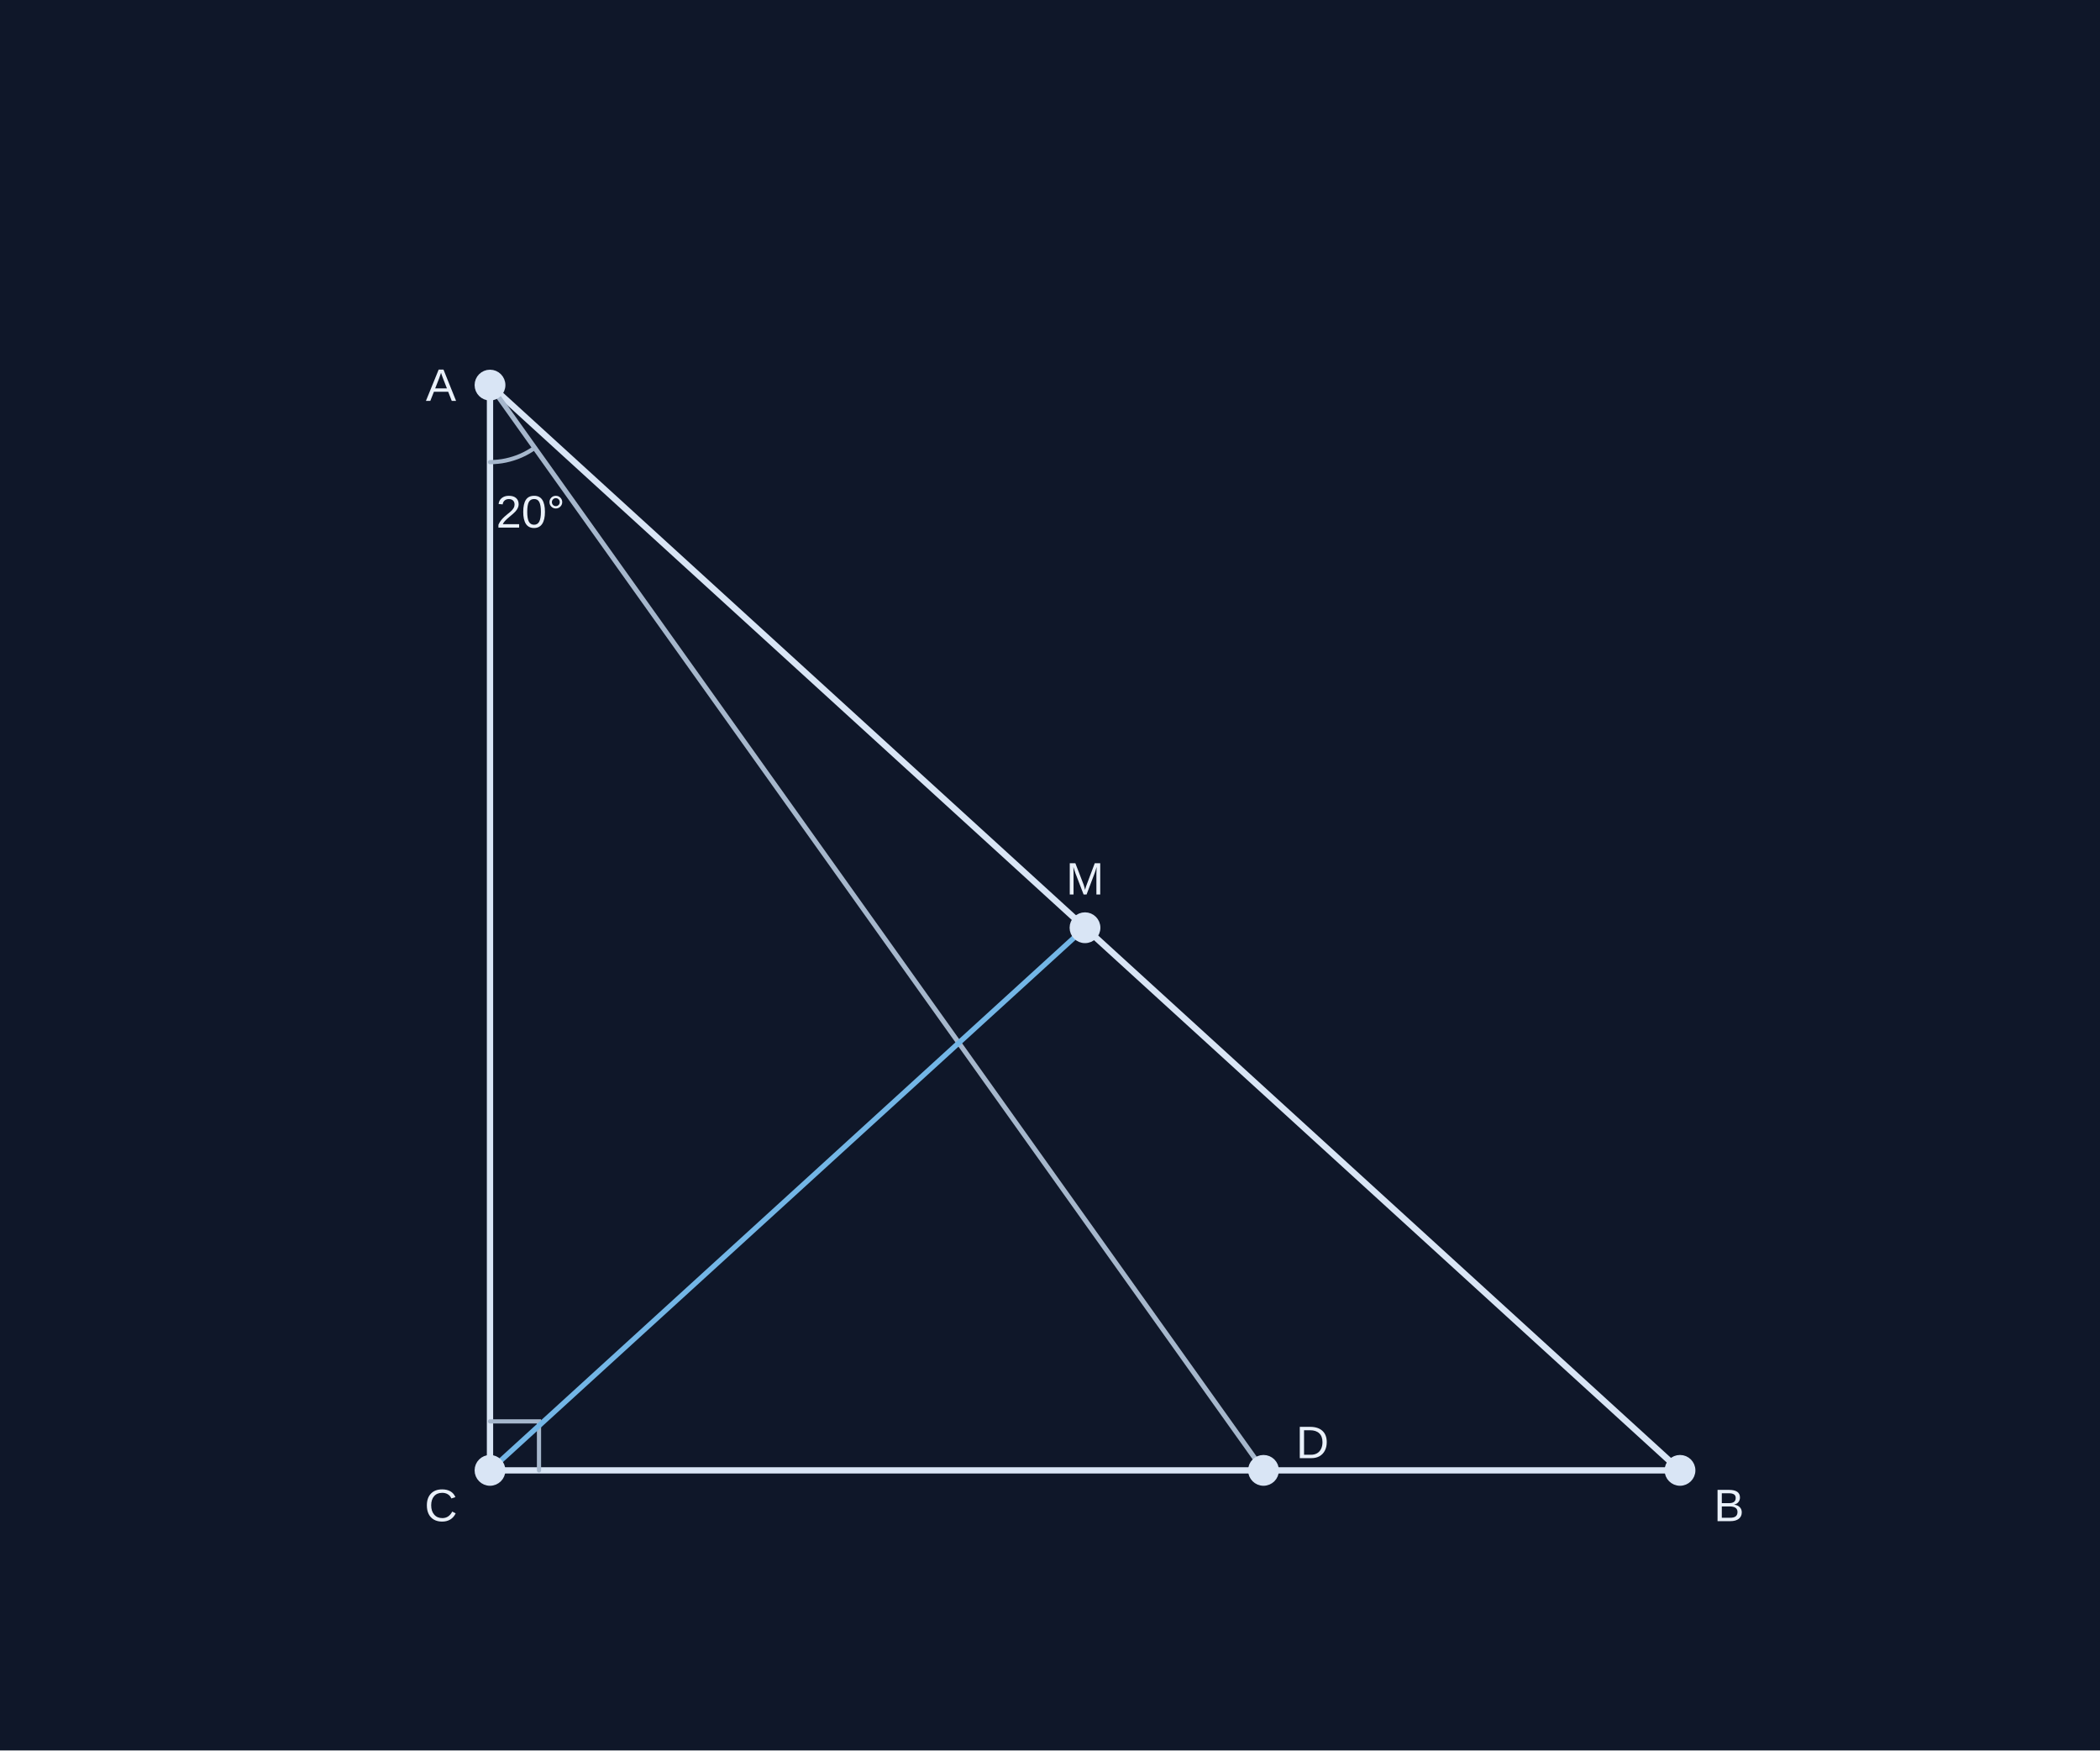
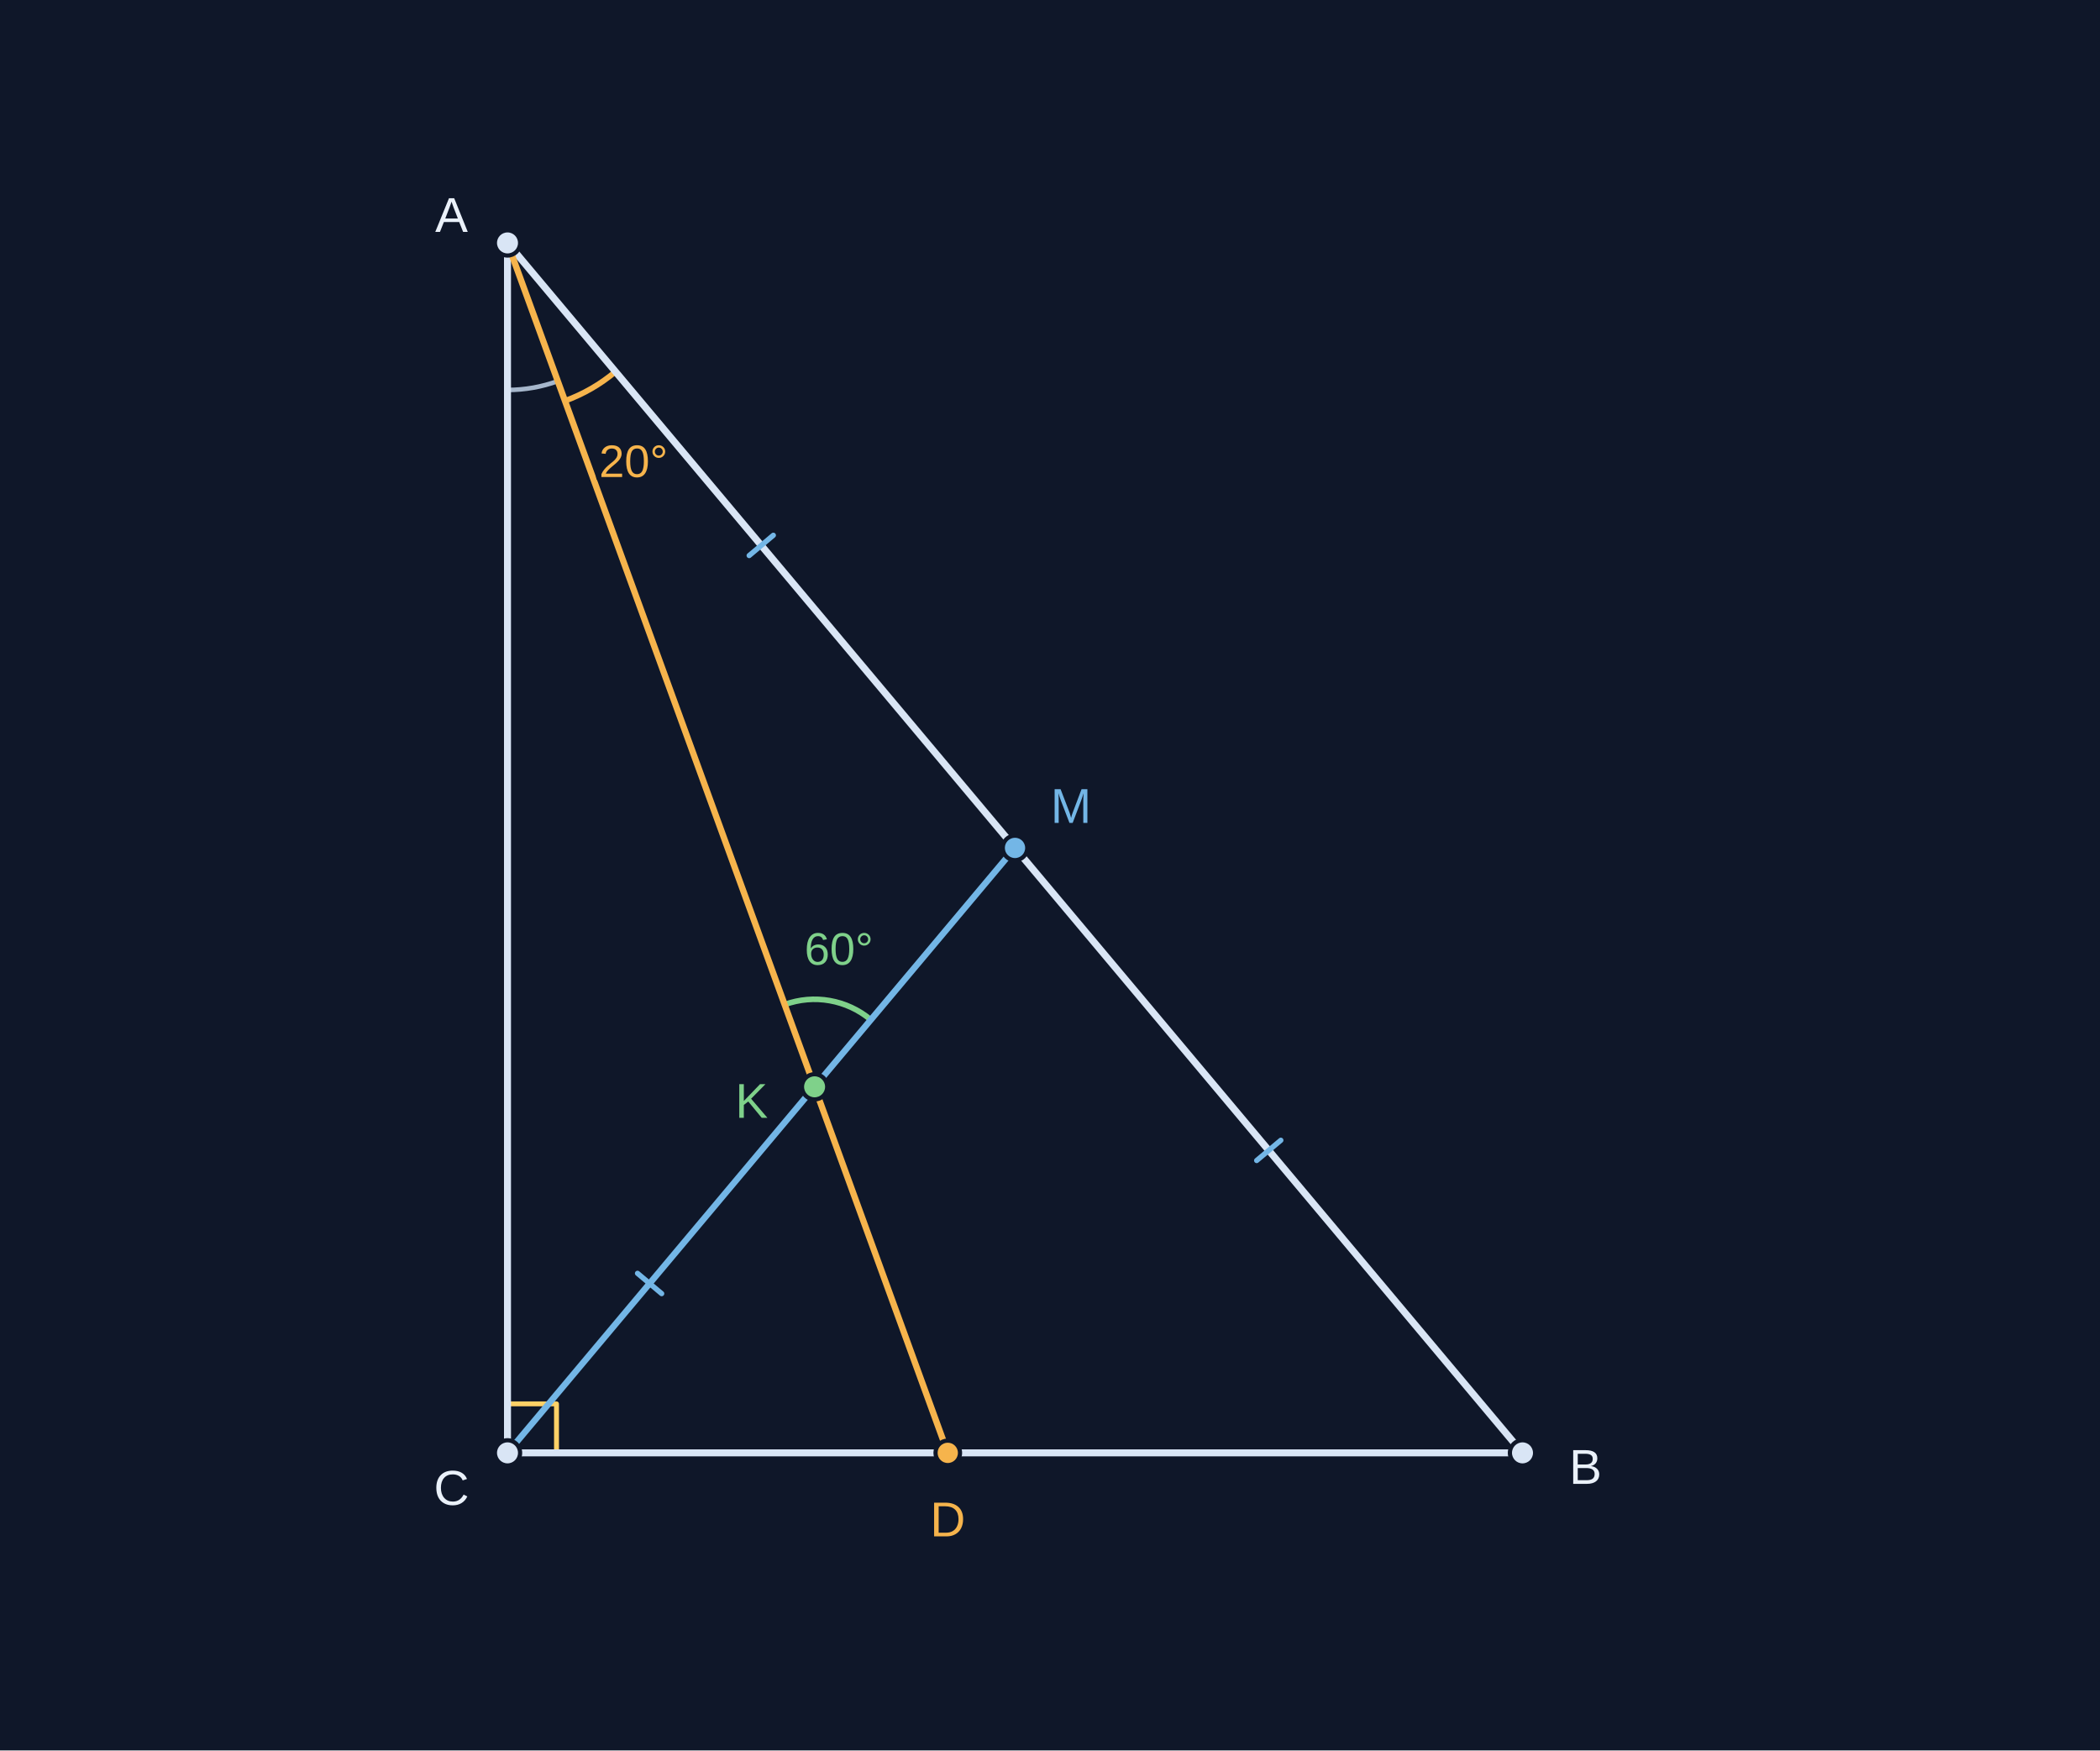
<svg xmlns="http://www.w3.org/2000/svg" width="600" height="500" viewBox="0 0 600 500" style="background-color: #0F1729;">
  <rect x="0" y="0" width="600" height="500" fill="#0F1729" />
-   <line x1="140.00" y1="110.00" x2="480.00" y2="420.00" stroke="#D9E5F5" stroke-width="1.8" stroke-linecap="round" />
-   <line x1="480.00" y1="420.00" x2="140.00" y2="420.00" stroke="#D9E5F5" stroke-width="1.8" stroke-linecap="round" />
-   <line x1="140.00" y1="420.00" x2="140.00" y2="110.00" stroke="#D9E5F5" stroke-width="1.8" stroke-linecap="round" />
-   <polyline points="140.00,406.00 154.00,406.00 154.00,420.00" stroke="#A6B7CC" stroke-width="1.2" fill="none" stroke-linecap="round" />
-   <line x1="140.00" y1="110.00" x2="361.00" y2="420.00" stroke="#A6B7CC" stroke-width="1.4" stroke-linecap="round" />
-   <line x1="140.00" y1="420.00" x2="310.00" y2="265.00" stroke="#73B6E6" stroke-width="1.5" stroke-linecap="round" />
-   <polyline points="140.00,132.00 141.13,131.97 142.27,131.88 143.39,131.74 144.51,131.53 145.61,131.27 146.70,130.95 147.78,130.58 148.83,130.15 149.86,129.67 150.86,129.13 151.83,128.55 152.77,127.91" stroke="#A6B7CC" stroke-width="1.2" fill="none" stroke-linecap="round" />
-   <text x="151.58" y="146.19" fill="#EAF1FA" font-family="Arial, Helvetica, sans-serif" font-size="13" text-anchor="middle" dominant-baseline="central">20°</text>
-   <circle cx="140.00" cy="110.00" r="3.5" stroke="#D9E5F5" stroke-width="1.8" fill="#D9E5F5" />
-   <text x="126.00" y="110.00" fill="#EAF1FA" font-family="Arial, Helvetica, sans-serif" font-size="13" text-anchor="middle" dominant-baseline="central">A</text>
-   <circle cx="480.00" cy="420.00" r="3.5" stroke="#D9E5F5" stroke-width="1.8" fill="#D9E5F5" />
-   <text x="494.00" y="430.00" fill="#EAF1FA" font-family="Arial, Helvetica, sans-serif" font-size="13" text-anchor="middle" dominant-baseline="central">B</text>
-   <circle cx="140.00" cy="420.00" r="3.5" stroke="#D9E5F5" stroke-width="1.8" fill="#D9E5F5" />
-   <text x="126.00" y="430.00" fill="#EAF1FA" font-family="Arial, Helvetica, sans-serif" font-size="13" text-anchor="middle" dominant-baseline="central">C</text>
-   <circle cx="361.00" cy="420.00" r="3.5" stroke="#D9E5F5" stroke-width="1.8" fill="#D9E5F5" />
-   <text x="375.00" y="412.00" fill="#EAF1FA" font-family="Arial, Helvetica, sans-serif" font-size="13" text-anchor="middle" dominant-baseline="central">D</text>
-   <circle cx="310.00" cy="265.00" r="3.5" stroke="#D9E5F5" stroke-width="1.8" fill="#D9E5F5" />
-   <text x="310.00" y="251.00" fill="#EAF1FA" font-family="Arial, Helvetica, sans-serif" font-size="13" text-anchor="middle" dominant-baseline="central">M</text>
+   <polyline points="145.00,401.00 159.00,401.00 159.00,415.00" fill="none" stroke="#FFD166" stroke-width="1.4" stroke-linecap="round" stroke-linejoin="round" />
+   <path d="M 145.00 111.39 A 42.00 42.00 0 0 0 159.36 108.86" fill="none" stroke="#A6B7CC" stroke-width="1.3" />
+   <path d="M 161.42 114.50 A 48.00 48.00 0 0 0 175.85 106.16" fill="none" stroke="#F6B44C" stroke-width="1.6" />
+   <path d="M 224.18 286.95 A 25.00 25.00 0 0 1 248.80 291.29" fill="none" stroke="#7FD18A" stroke-width="1.6" />
+   <line x1="145.00" y1="69.39" x2="435.00" y2="415.00" stroke="#D9E5F5" stroke-width="2.0" stroke-linecap="round" />
+   <line x1="435.00" y1="415.00" x2="145.00" y2="415.00" stroke="#D9E5F5" stroke-width="2.0" stroke-linecap="round" />
+   <line x1="145.00" y1="415.00" x2="145.00" y2="69.39" stroke="#D9E5F5" stroke-width="2.0" stroke-linecap="round" />
+   <line x1="145.00" y1="69.39" x2="270.79" y2="415.00" stroke="#F6B44C" stroke-width="1.8" stroke-linecap="round" />
+   <line x1="145.00" y1="415.00" x2="290.00" y2="242.20" stroke="#73B6E6" stroke-width="1.8" stroke-linecap="round" />
+   <line x1="220.95" y1="152.90" x2="214.05" y2="158.69" stroke="#73B6E6" stroke-width="1.5" stroke-linecap="round" />
+   <line x1="365.95" y1="325.71" x2="359.05" y2="331.49" stroke="#73B6E6" stroke-width="1.5" stroke-linecap="round" />
+   <line x1="182.15" y1="363.72" x2="189.05" y2="369.51" stroke="#73B6E6" stroke-width="1.5" stroke-linecap="round" />
+   <circle cx="145.00" cy="69.39" r="3.60" fill="#D9E5F5" stroke="#0F1729" stroke-width="1.2" />
+   <circle cx="435.00" cy="415.00" r="3.60" fill="#D9E5F5" stroke="#0F1729" stroke-width="1.2" />
+   <circle cx="145.00" cy="415.00" r="3.60" fill="#D9E5F5" stroke="#0F1729" stroke-width="1.2" />
+   <circle cx="270.79" cy="415.00" r="3.50" fill="#F6B44C" stroke="#0F1729" stroke-width="1.2" />
+   <circle cx="290.00" cy="242.20" r="3.50" fill="#73B6E6" stroke="#0F1729" stroke-width="1.2" />
+   <circle cx="232.74" cy="310.44" r="3.60" fill="#7FD18A" stroke="#0F1729" stroke-width="1.2" />
+   <text x="129.00" y="61.39" fill="#EAF1FA" font-family="Arial, Helvetica, sans-serif" font-size="14" text-anchor="middle" dominant-baseline="central" paint-order="stroke fill" stroke="#0F1729" stroke-width="3" stroke-linejoin="round">A</text>
+   <text x="453.00" y="419.00" fill="#EAF1FA" font-family="Arial, Helvetica, sans-serif" font-size="14" text-anchor="middle" dominant-baseline="central" paint-order="stroke fill" stroke="#0F1729" stroke-width="3" stroke-linejoin="round">B</text>
+   <text x="129.00" y="425.00" fill="#EAF1FA" font-family="Arial, Helvetica, sans-serif" font-size="14" text-anchor="middle" dominant-baseline="central" paint-order="stroke fill" stroke="#0F1729" stroke-width="3" stroke-linejoin="round">C</text>
+   <text x="270.79" y="434.00" fill="#F6B44C" font-family="Arial, Helvetica, sans-serif" font-size="14" text-anchor="middle" dominant-baseline="central" paint-order="stroke fill" stroke="#0F1729" stroke-width="3" stroke-linejoin="round">D</text>
+   <text x="306.00" y="230.20" fill="#73B6E6" font-family="Arial, Helvetica, sans-serif" font-size="14" text-anchor="middle" dominant-baseline="central" paint-order="stroke fill" stroke="#0F1729" stroke-width="3" stroke-linejoin="round">M</text>
+   <text x="214.74" y="314.44" fill="#7FD18A" font-family="Arial, Helvetica, sans-serif" font-size="14" text-anchor="middle" dominant-baseline="central" paint-order="stroke fill" stroke="#0F1729" stroke-width="3" stroke-linejoin="round">K</text>
+   <text x="181.00" y="131.75" fill="#F6B44C" font-family="Arial, Helvetica, sans-serif" font-size="13" text-anchor="middle" dominant-baseline="central" paint-order="stroke fill" stroke="#0F1729" stroke-width="3" stroke-linejoin="round">20°</text>
+   <text x="239.68" y="271.05" fill="#7FD18A" font-family="Arial, Helvetica, sans-serif" font-size="13" text-anchor="middle" dominant-baseline="central" paint-order="stroke fill" stroke="#0F1729" stroke-width="3" stroke-linejoin="round">60°</text>
</svg>
